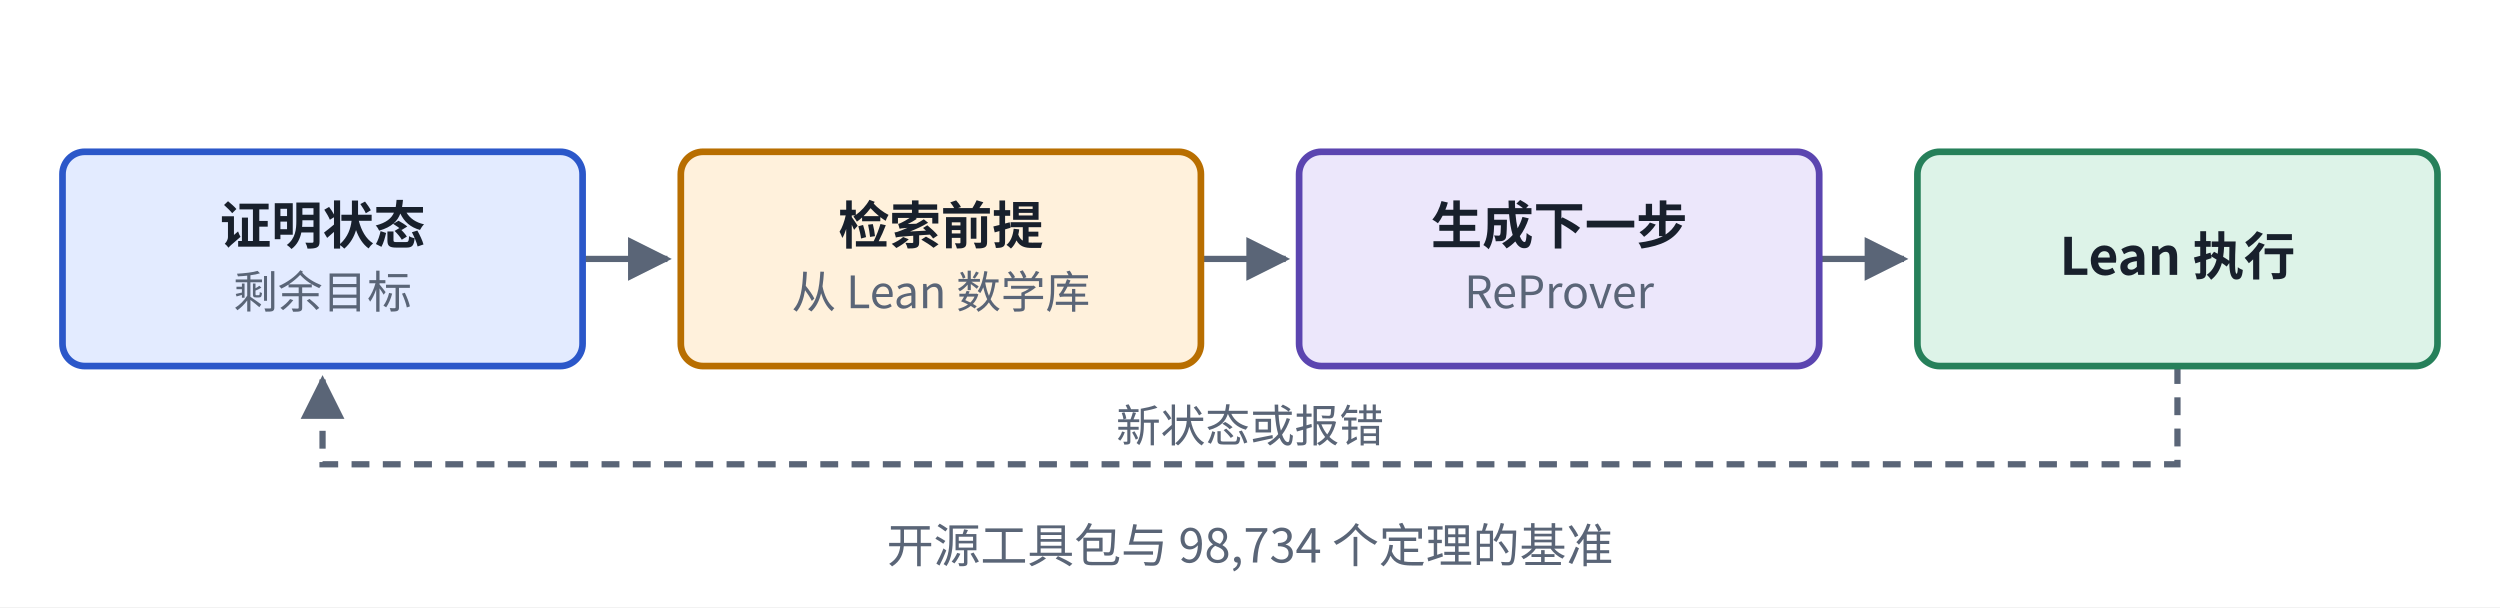
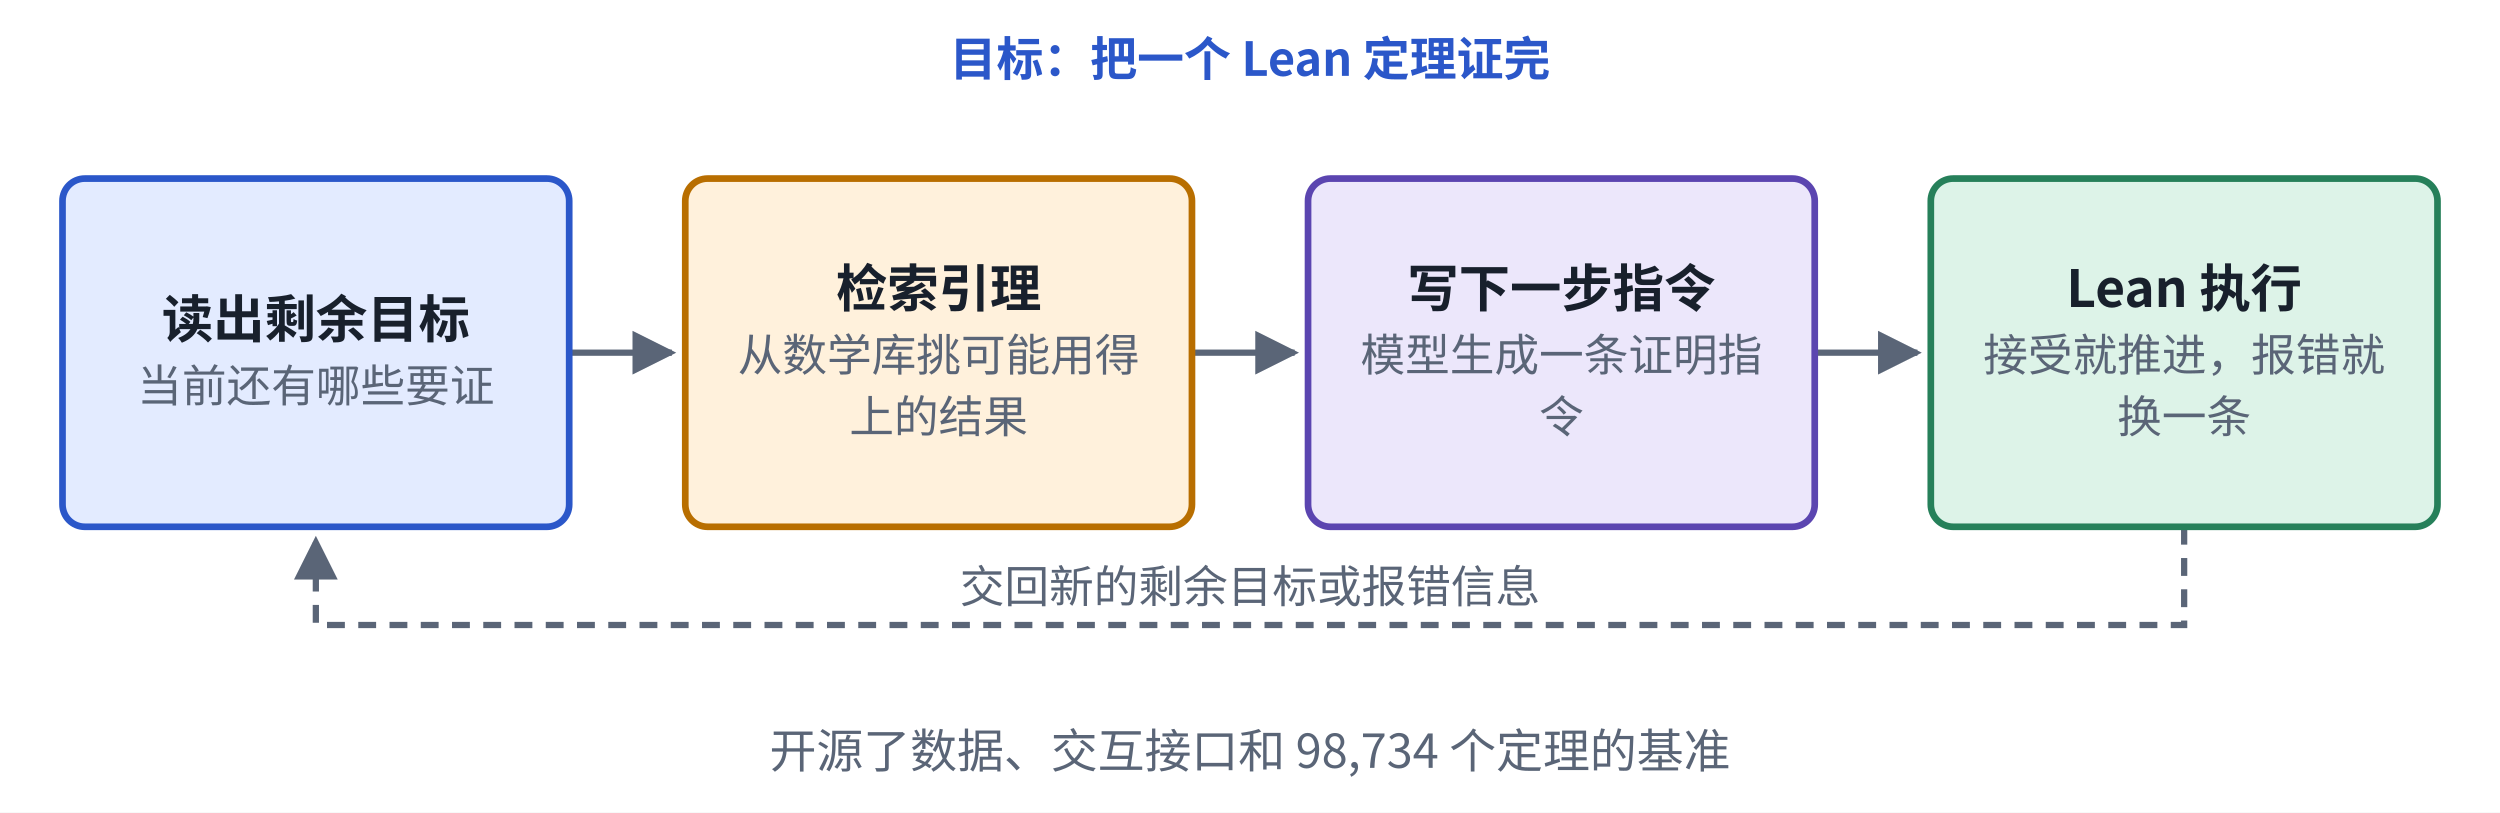
- <svg xmlns="http://www.w3.org/2000/svg" viewBox="0 0 560 136" width="560" height="136" role="img" aria-label="LeanDojo 结构">
+ <svg xmlns="http://www.w3.org/2000/svg" viewBox="0 0 560 182" width="560" height="182" role="img" aria-label="LeanDojo 结构">
  <defs>
    <marker id="ah-cards3" viewBox="0 0 10 10" refX="9" refY="5" markerWidth="7" markerHeight="7" orient="auto-start-reverse">
      <path d="M0,0 L10,5 L0,10 z" fill="#5A6577" />
    </marker>
  </defs>
-   <rect x="0" y="0" width="560" height="136" fill="#ffffff" />
-   <path d="M130.5,58 L149.5,58" fill="none" stroke="#5A6577" stroke-width="1.4" marker-end="url(#ah-cards3)" />
-   <path d="M269,58 L288,58" fill="none" stroke="#5A6577" stroke-width="1.4" marker-end="url(#ah-cards3)" />
-   <path d="M407.5,58 L426.5,58" fill="none" stroke="#5A6577" stroke-width="1.4" marker-end="url(#ah-cards3)" />
-   <path d="M487.75,82 L487.75,104 L72.25,104 L72.25,85" fill="none" stroke="#5A6577" stroke-width="1.4" stroke-dasharray="4 3" marker-end="url(#ah-cards3)" />
-   <rect x="14" y="34" width="116.5" height="48" rx="5" fill="#E3EBFF" stroke="#2B57C9" stroke-width="1.5" />
-   <rect x="152.5" y="34" width="116.5" height="48" rx="5" fill="#FFF1DC" stroke="#B86E00" stroke-width="1.5" />
-   <rect x="291" y="34" width="116.5" height="48" rx="5" fill="#ECE7FB" stroke="#5B45B0" stroke-width="1.5" />
-   <rect x="429.5" y="34" width="116.5" height="48" rx="5" fill="#DDF3E8" stroke="#26805A" stroke-width="1.5" />
-   <text x="72.25" y="54.665" text-anchor="middle" font-size="11.5" font-weight="600" fill="#18202C" font-family="PingFang SC, Noto Sans CJK SC, Microsoft YaHei, sans-serif">证明状态</text>
-   <text x="72.25" y="69.035" text-anchor="middle" font-size="10" font-weight="400" fill="#5A6577" font-family="PingFang SC, Noto Sans CJK SC, Microsoft YaHei, sans-serif">剩余目标</text>
-   <text x="210.75" y="54.665" text-anchor="middle" font-size="11.5" font-weight="600" fill="#18202C" font-family="PingFang SC, Noto Sans CJK SC, Microsoft YaHei, sans-serif">检索前提</text>
-   <text x="210.75" y="69.035" text-anchor="middle" font-size="10" font-weight="400" fill="#5A6577" font-family="PingFang SC, Noto Sans CJK SC, Microsoft YaHei, sans-serif">从 Lean 数学库</text>
-   <text x="349.25" y="54.665" text-anchor="middle" font-size="11.5" font-weight="600" fill="#18202C" font-family="PingFang SC, Noto Sans CJK SC, Microsoft YaHei, sans-serif">生成下一步</text>
-   <text x="349.25" y="69.035" text-anchor="middle" font-size="10" font-weight="400" fill="#5A6577" font-family="PingFang SC, Noto Sans CJK SC, Microsoft YaHei, sans-serif">ReProver</text>
-   <text x="487.75" y="61.565" text-anchor="middle" font-size="11.5" font-weight="600" fill="#18202C" font-family="PingFang SC, Noto Sans CJK SC, Microsoft YaHei, sans-serif">Lean 执行</text>
-   <text x="280" y="99" text-anchor="middle" font-size="10" font-weight="400" fill="#5A6577" font-family="PingFang SC, Noto Sans CJK SC, Microsoft YaHei, sans-serif" style="paint-order:stroke;stroke-width:4px;stroke-linejoin:round" stroke="#ffffff">新状态或报错</text>
-   <text x="280" y="126" text-anchor="middle" font-size="10.5" font-weight="500" fill="#5A6577" font-family="PingFang SC, Noto Sans CJK SC, Microsoft YaHei, sans-serif">开源工具包与 98,734 个定理的基准</text>
+   <rect x="0" y="0" width="560" height="182" fill="#ffffff" />
+   <path d="M127.5,79 L150.5,79" fill="none" stroke="#5A6577" stroke-width="1.4" marker-end="url(#ah-cards3)" />
+   <path d="M267,79 L290,79" fill="none" stroke="#5A6577" stroke-width="1.4" marker-end="url(#ah-cards3)" />
+   <path d="M406.5,79 L429.5,79" fill="none" stroke="#5A6577" stroke-width="1.4" marker-end="url(#ah-cards3)" />
+   <path d="M489.25,118 L489.25,140 L70.75,140 L70.75,121" fill="none" stroke="#5A6577" stroke-width="1.4" stroke-dasharray="4 3" marker-end="url(#ah-cards3)" />
+   <rect x="14" y="40" width="113.5" height="78" rx="5" fill="#E3EBFF" stroke="#2B57C9" stroke-width="1.5" />
+   <rect x="153.5" y="40" width="113.5" height="78" rx="5" fill="#FFF1DC" stroke="#B86E00" stroke-width="1.5" />
+   <rect x="293" y="40" width="113.5" height="78" rx="5" fill="#ECE7FB" stroke="#5B45B0" stroke-width="1.5" />
+   <rect x="432.5" y="40" width="113.5" height="78" rx="5" fill="#DDF3E8" stroke="#26805A" stroke-width="1.5" />
+   <text x="280" y="17" text-anchor="middle" font-size="10.5" font-weight="600" fill="#2B57C9" font-family="PingFang SC, Noto Sans CJK SC, Microsoft YaHei, sans-serif">目标：把一个 Lean 定理证完</text>
+   <text x="70.75" y="75.665" text-anchor="middle" font-size="11.5" font-weight="600" fill="#18202C" font-family="PingFang SC, Noto Sans CJK SC, Microsoft YaHei, sans-serif">读出剩余目标</text>
+   <text x="70.75" y="90.035" text-anchor="middle" font-size="10" font-weight="400" fill="#5A6577" font-family="PingFang SC, Noto Sans CJK SC, Microsoft YaHei, sans-serif">当前还有哪些要证</text>
+   <text x="210.25" y="68.765" text-anchor="middle" font-size="11.5" font-weight="600" fill="#18202C" font-family="PingFang SC, Noto Sans CJK SC, Microsoft YaHei, sans-serif">检索引理</text>
+   <text x="210.25" y="83.135" text-anchor="middle" font-size="10" font-weight="400" fill="#5A6577" font-family="PingFang SC, Noto Sans CJK SC, Microsoft YaHei, sans-serif">从数学库挑可能用得</text>
+   <text x="210.25" y="96.935" text-anchor="middle" font-size="10" font-weight="400" fill="#5A6577" font-family="PingFang SC, Noto Sans CJK SC, Microsoft YaHei, sans-serif">上的结果</text>
+   <text x="349.75" y="68.765" text-anchor="middle" font-size="11.5" font-weight="600" fill="#18202C" font-family="PingFang SC, Noto Sans CJK SC, Microsoft YaHei, sans-serif">写下一步指令</text>
+   <text x="349.75" y="83.135" text-anchor="middle" font-size="10" font-weight="400" fill="#5A6577" font-family="PingFang SC, Noto Sans CJK SC, Microsoft YaHei, sans-serif">模型生成一条证明指</text>
+   <text x="349.75" y="96.935" text-anchor="middle" font-size="10" font-weight="400" fill="#5A6577" font-family="PingFang SC, Noto Sans CJK SC, Microsoft YaHei, sans-serif">令</text>
+   <text x="489.25" y="68.765" text-anchor="middle" font-size="11.5" font-weight="600" fill="#18202C" font-family="PingFang SC, Noto Sans CJK SC, Microsoft YaHei, sans-serif">Lean 执行</text>
+   <text x="489.25" y="83.135" text-anchor="middle" font-size="10" font-weight="400" fill="#5A6577" font-family="PingFang SC, Noto Sans CJK SC, Microsoft YaHei, sans-serif">接受就推进，报错就</text>
+   <text x="489.25" y="96.935" text-anchor="middle" font-size="10" font-weight="400" fill="#5A6577" font-family="PingFang SC, Noto Sans CJK SC, Microsoft YaHei, sans-serif">换一条</text>
+   <text x="280" y="135" text-anchor="middle" font-size="10" font-weight="400" fill="#5A6577" font-family="PingFang SC, Noto Sans CJK SC, Microsoft YaHei, sans-serif" style="paint-order:stroke;stroke-width:4px;stroke-linejoin:round" stroke="#ffffff">交回新的剩余目标或报错信息</text>
+   <text x="280" y="172" text-anchor="middle" font-size="10.5" font-weight="500" fill="#5A6577" font-family="PingFang SC, Noto Sans CJK SC, Microsoft YaHei, sans-serif">开源了数据、交互接口和 98,734 个定理的基准</text>
</svg>
